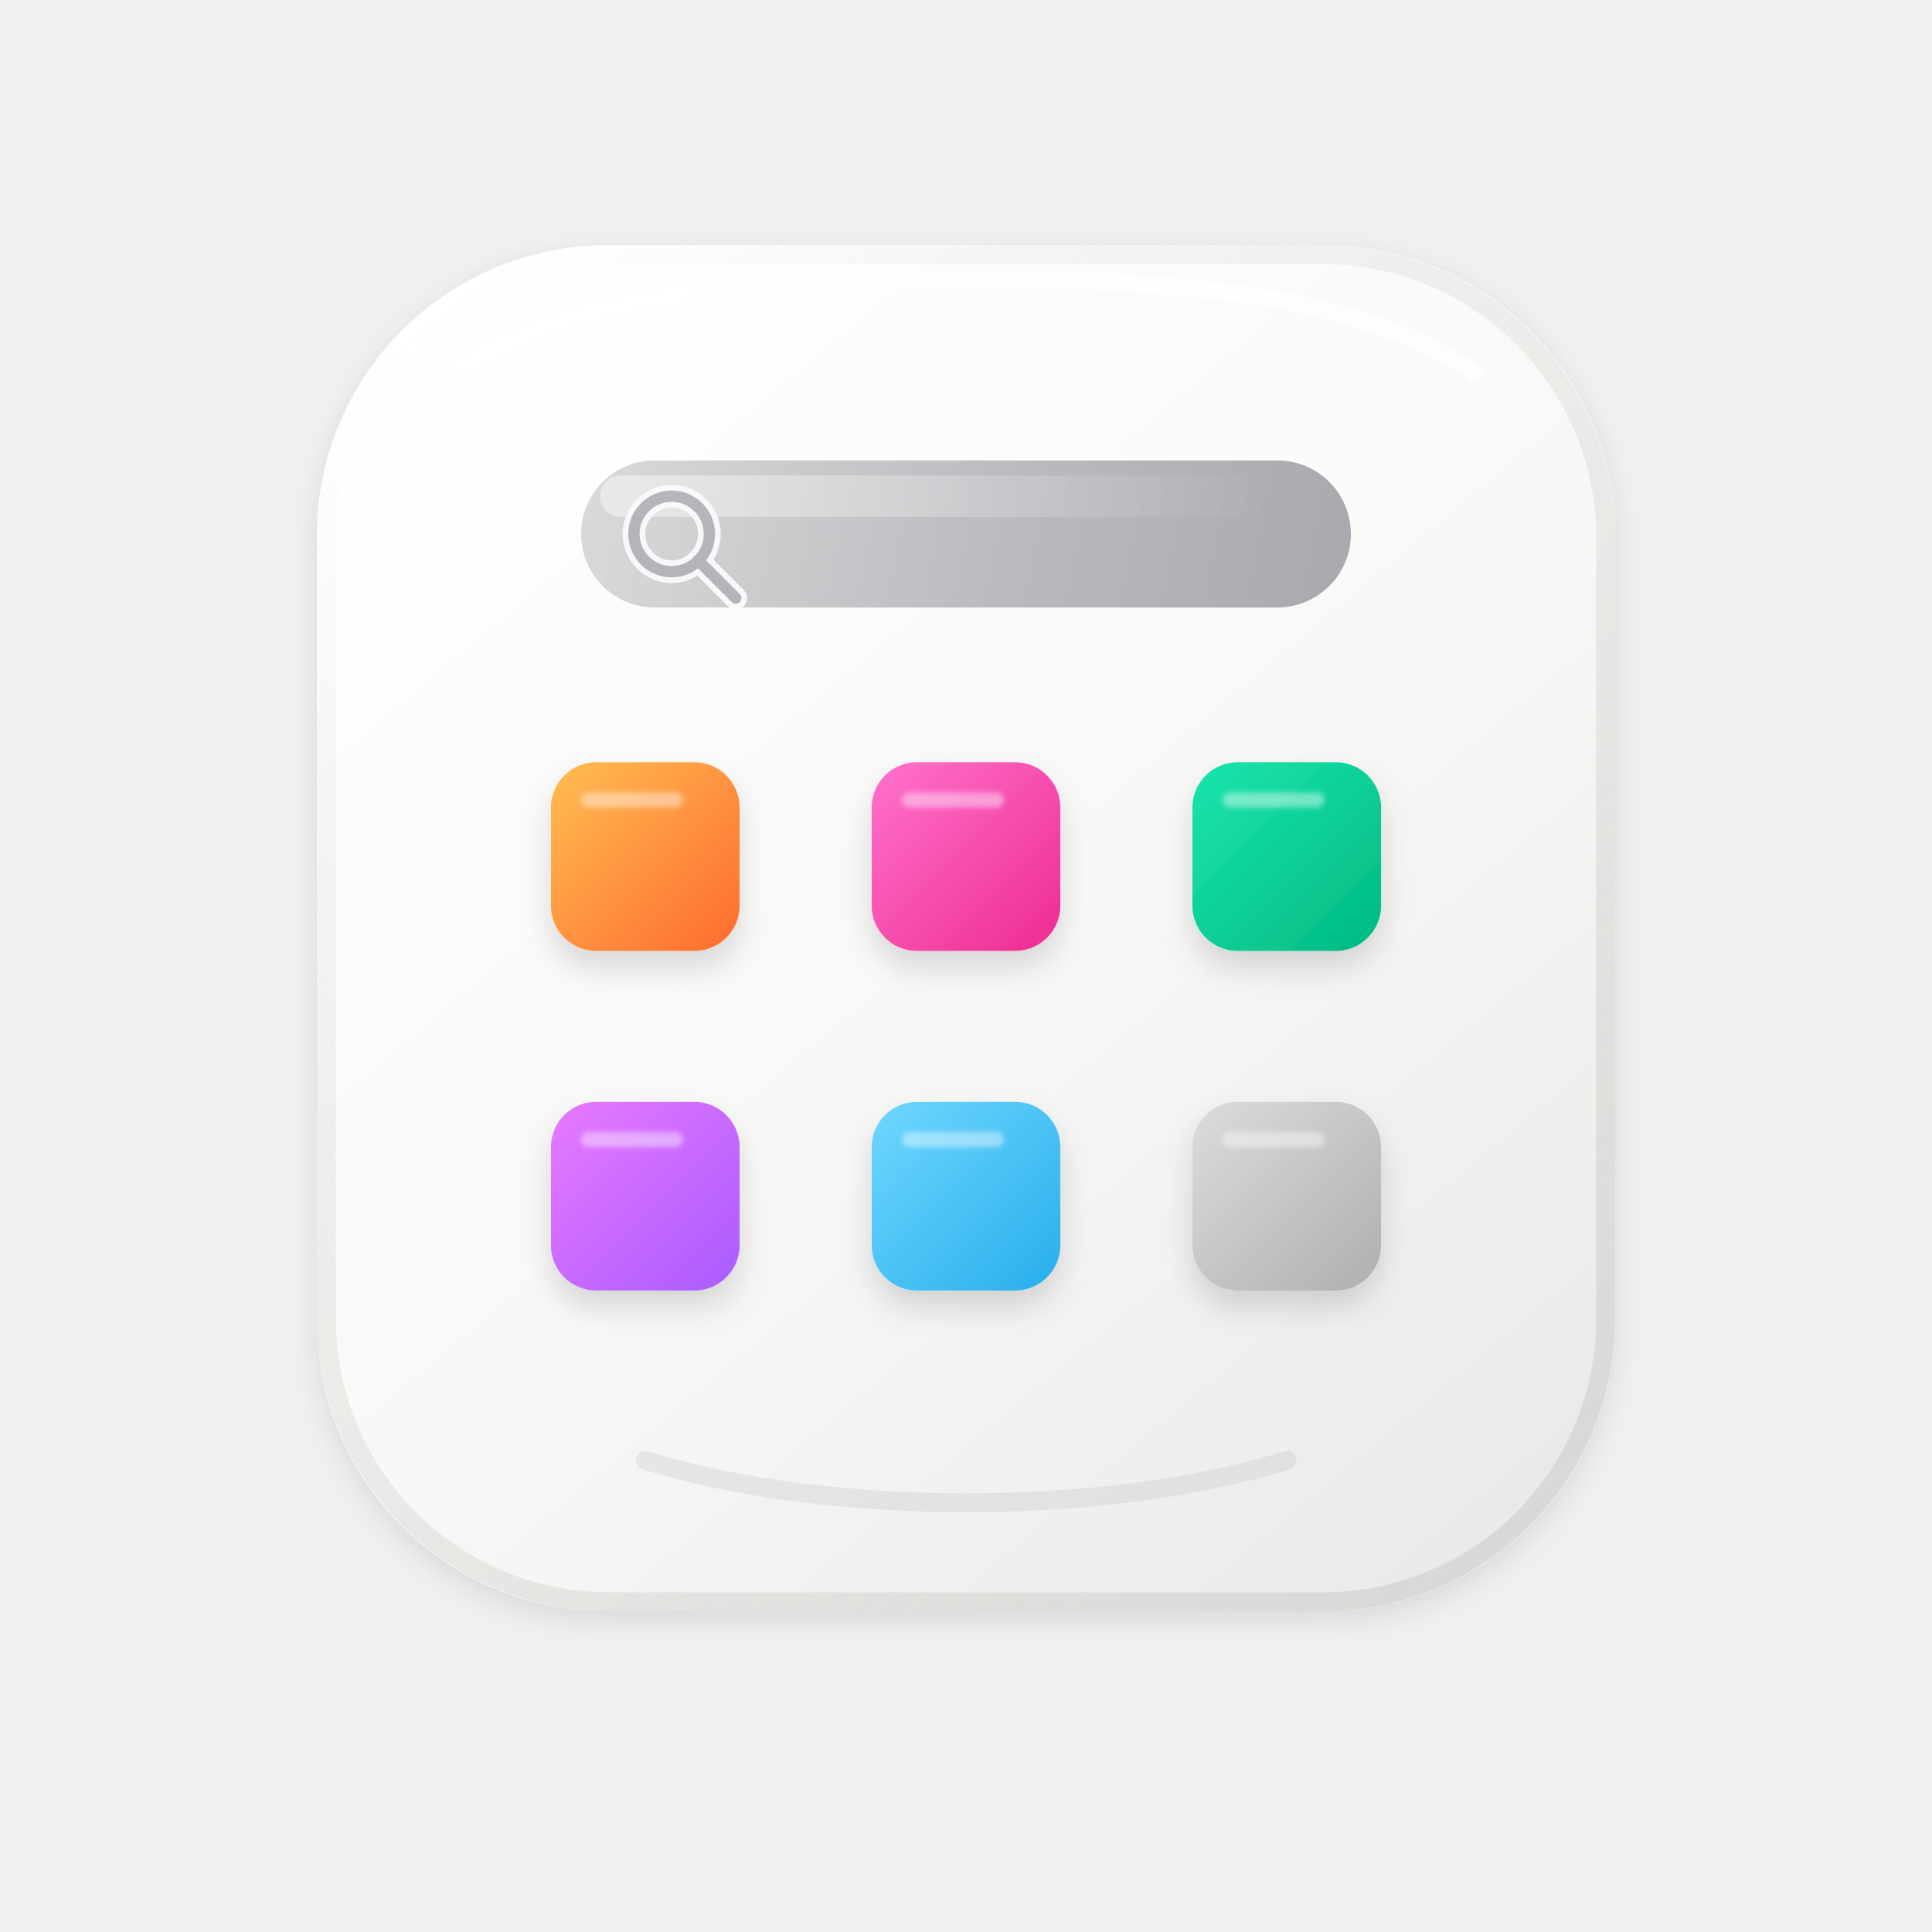
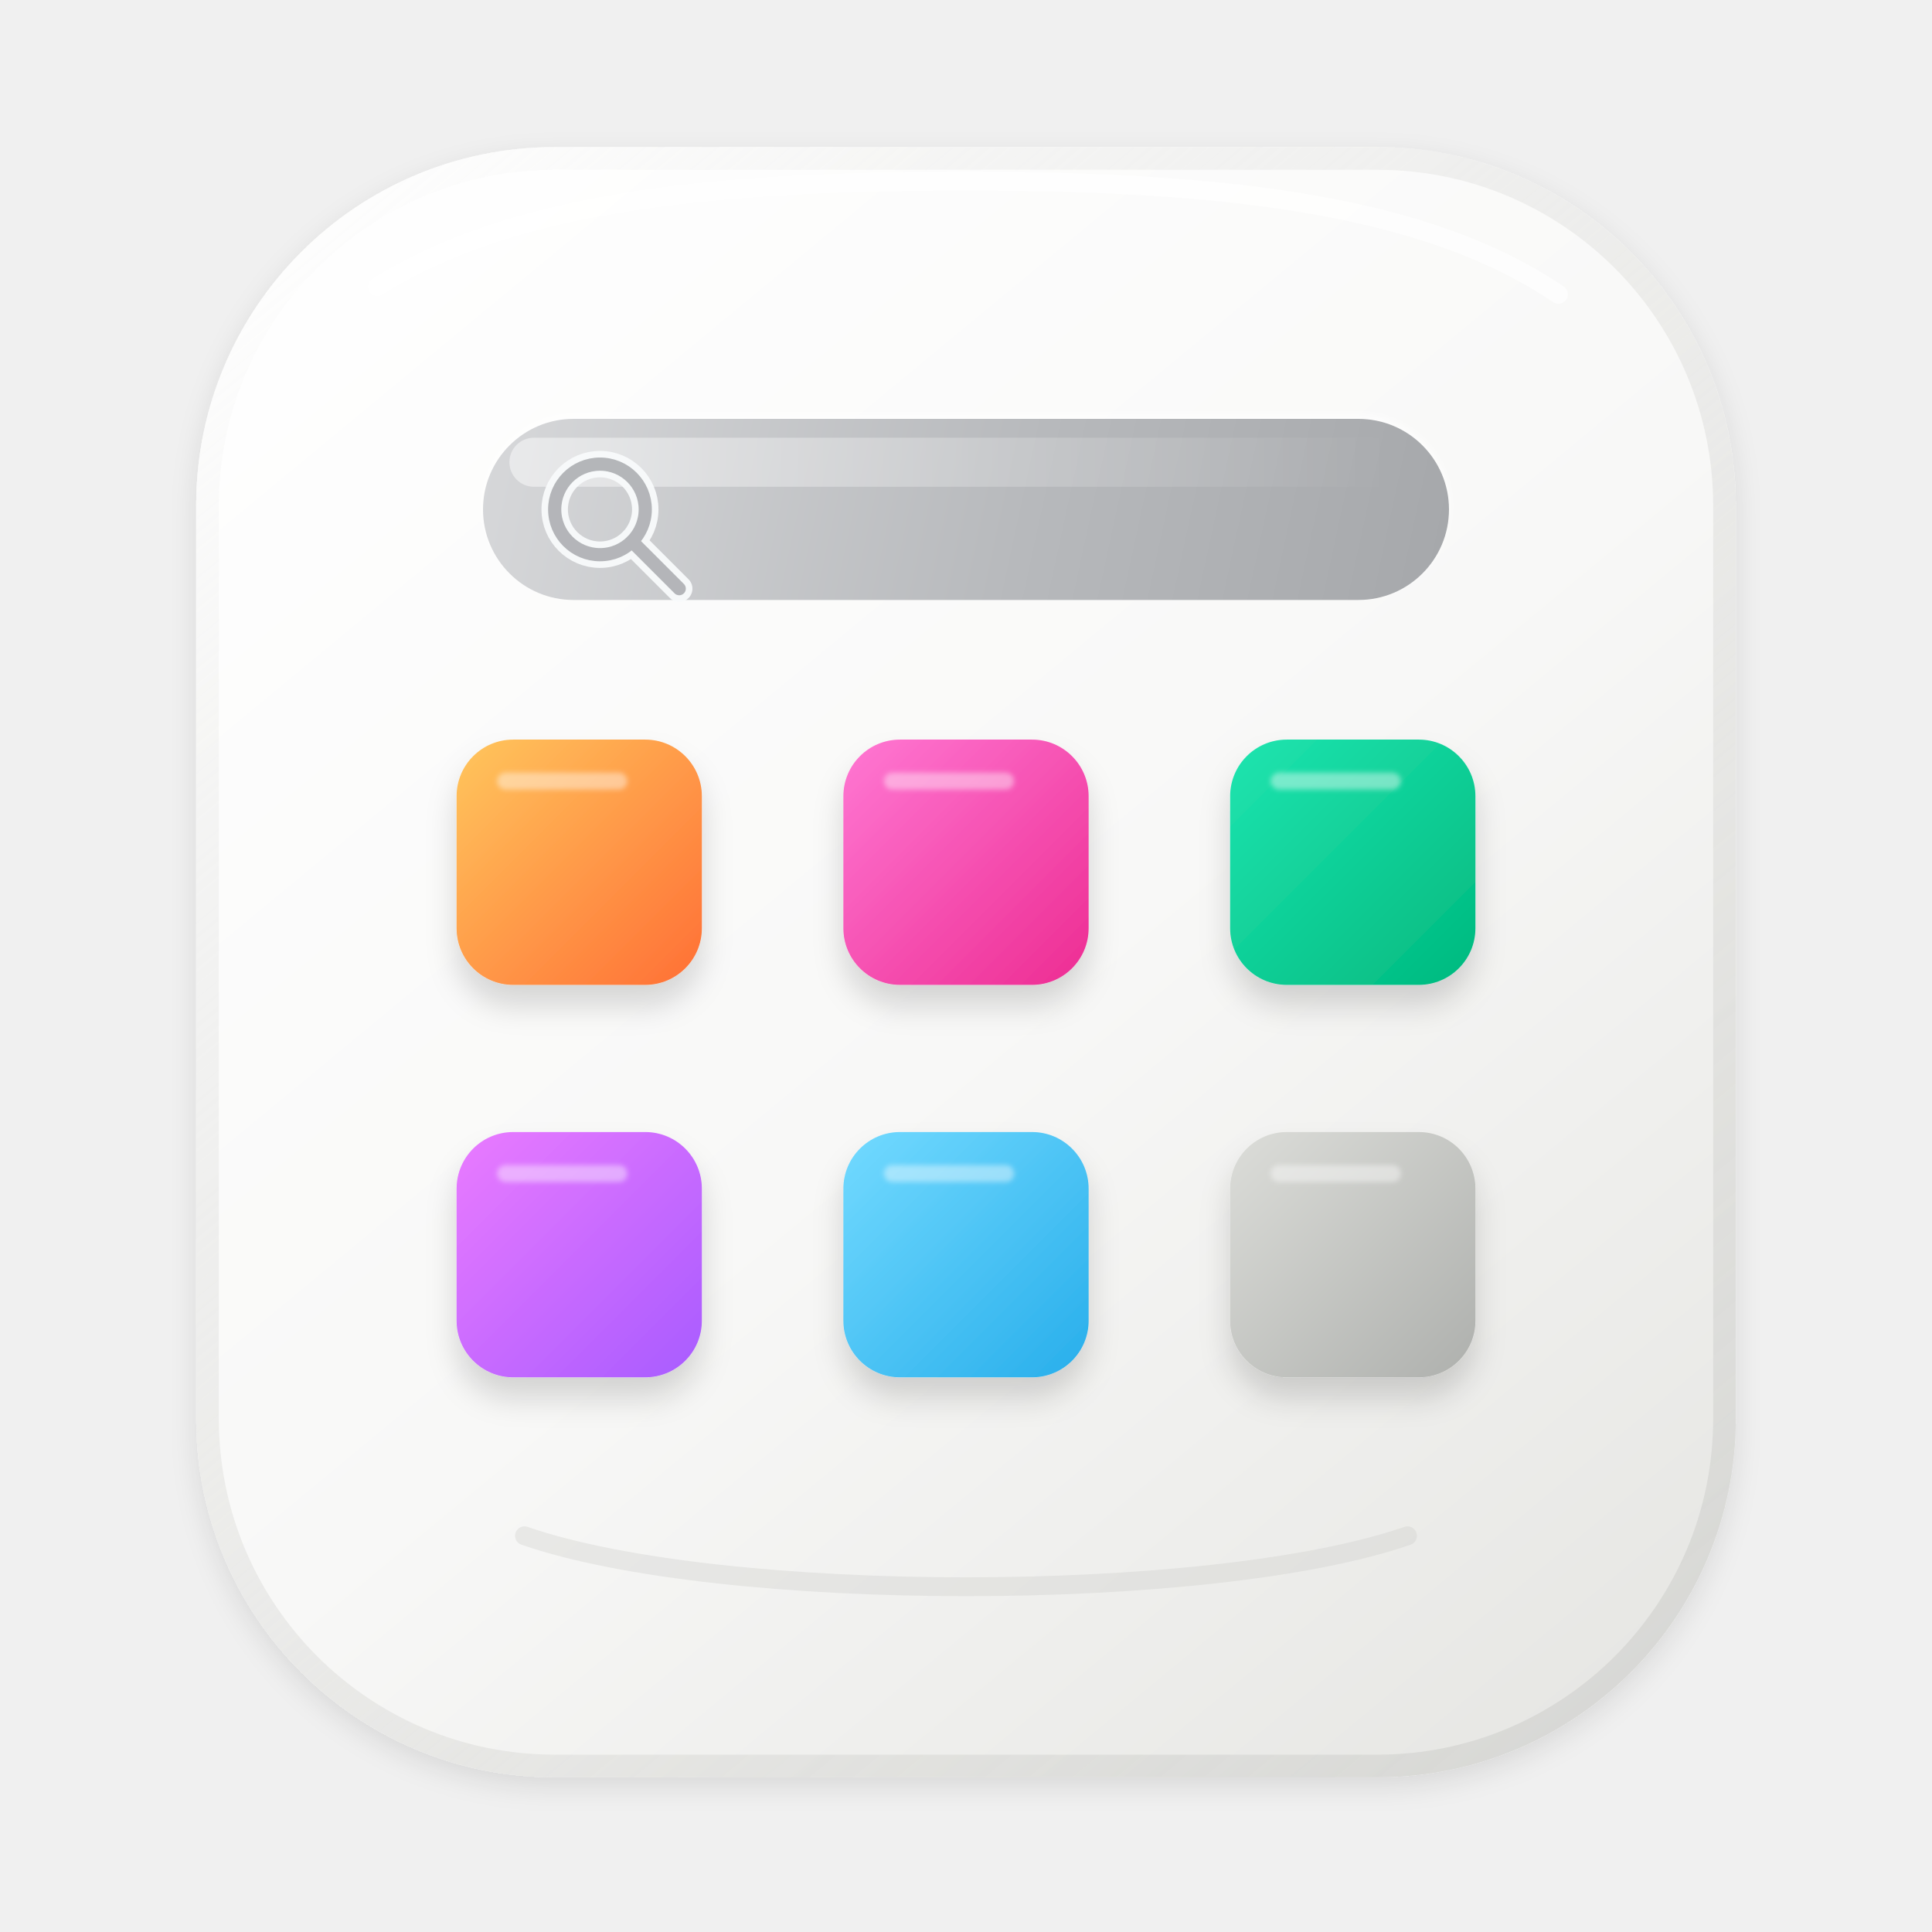
<svg xmlns="http://www.w3.org/2000/svg" width="1024" height="1024" viewBox="0 0 1024 1024" role="img" aria-label="LaunchpadPro logo">
  <defs>
-     <linearGradient id="body" x1="214" y1="146" x2="812" y2="862" gradientUnits="userSpaceOnUse">
+     <linearGradient id="body" x1="158" y1="82" x2="856" y2="926" gradientUnits="userSpaceOnUse">
      <stop offset="0" stop-color="#FFFFFF" />
-       <stop offset="0.52" stop-color="#F8F8F7" />
-       <stop offset="1" stop-color="#E8E8E6" />
+       <stop offset="0.54" stop-color="#F8F8F7" />
+       <stop offset="1" stop-color="#E6E6E3" />
    </linearGradient>
-     <linearGradient id="bodyEdge" x1="242" y1="156" x2="792" y2="846" gradientUnits="userSpaceOnUse">
-       <stop offset="0" stop-color="#FFFFFF" stop-opacity="0.9" />
-       <stop offset="0.62" stop-color="#D8D8D5" stop-opacity="0.52" />
-       <stop offset="1" stop-color="#BFC0BD" stop-opacity="0.42" />
+     <linearGradient id="bodyEdge" x1="158" y1="82" x2="866" y2="938" gradientUnits="userSpaceOnUse">
+       <stop offset="0" stop-color="#FFFFFF" stop-opacity="0.95" />
+       <stop offset="0.66" stop-color="#D9D9D6" stop-opacity="0.48" />
+       <stop offset="1" stop-color="#BFC0BD" stop-opacity="0.38" />
    </linearGradient>
-     <linearGradient id="search" x1="308" y1="240" x2="716" y2="324" gradientUnits="userSpaceOnUse">
-       <stop offset="0" stop-color="#D9DADB" />
-       <stop offset="0.55" stop-color="#B9BBBE" />
-       <stop offset="1" stop-color="#A7A9AC" />
+     <linearGradient id="search" x1="254" y1="214" x2="772" y2="326" gradientUnits="userSpaceOnUse">
+       <stop offset="0" stop-color="#D7D8DA" />
+       <stop offset="0.56" stop-color="#B7B9BC" />
+       <stop offset="1" stop-color="#A5A7AA" />
    </linearGradient>
-     <linearGradient id="searchShine" x1="342" y1="252" x2="672" y2="252" gradientUnits="userSpaceOnUse">
-       <stop offset="0" stop-color="#FFFFFF" stop-opacity="0.52" />
+     <linearGradient id="searchShine" x1="278" y1="226" x2="736" y2="226" gradientUnits="userSpaceOnUse">
+       <stop offset="0" stop-color="#FFFFFF" stop-opacity="0.56" />
      <stop offset="1" stop-color="#FFFFFF" stop-opacity="0" />
    </linearGradient>
-     <linearGradient id="orangeTile" x1="292" y1="404" x2="392" y2="504" gradientUnits="userSpaceOnUse">
-       <stop offset="0" stop-color="#FFBE52" />
-       <stop offset="1" stop-color="#FF6A2F" />
+     <linearGradient id="orangeTile" x1="242" y1="392" x2="372" y2="522" gradientUnits="userSpaceOnUse">
+       <stop offset="0" stop-color="#FFC65D" />
+       <stop offset="1" stop-color="#FF6F35" />
    </linearGradient>
-     <linearGradient id="pinkTile" x1="462" y1="404" x2="562" y2="504" gradientUnits="userSpaceOnUse">
-       <stop offset="0" stop-color="#FF72CD" />
-       <stop offset="1" stop-color="#EE2B91" />
+     <linearGradient id="pinkTile" x1="447" y1="392" x2="577" y2="522" gradientUnits="userSpaceOnUse">
+       <stop offset="0" stop-color="#FF78D3" />
+       <stop offset="1" stop-color="#ED2C92" />
    </linearGradient>
-     <linearGradient id="greenTile" x1="632" y1="404" x2="732" y2="504" gradientUnits="userSpaceOnUse">
-       <stop offset="0" stop-color="#1BE5AD" />
-       <stop offset="1" stop-color="#00B981" />
+     <linearGradient id="greenTile" x1="652" y1="392" x2="782" y2="522" gradientUnits="userSpaceOnUse">
+       <stop offset="0" stop-color="#1FE5B0" />
+       <stop offset="1" stop-color="#00B97E" />
    </linearGradient>
-     <linearGradient id="violetTile" x1="292" y1="584" x2="392" y2="684" gradientUnits="userSpaceOnUse">
-       <stop offset="0" stop-color="#E879FF" />
-       <stop offset="1" stop-color="#A95BFF" />
+     <linearGradient id="violetTile" x1="242" y1="600" x2="372" y2="730" gradientUnits="userSpaceOnUse">
+       <stop offset="0" stop-color="#EA7BFF" />
+       <stop offset="1" stop-color="#A85BFF" />
    </linearGradient>
-     <linearGradient id="blueTile" x1="462" y1="584" x2="562" y2="684" gradientUnits="userSpaceOnUse">
-       <stop offset="0" stop-color="#70D7FF" />
+     <linearGradient id="blueTile" x1="447" y1="600" x2="577" y2="730" gradientUnits="userSpaceOnUse">
+       <stop offset="0" stop-color="#73DAFF" />
      <stop offset="1" stop-color="#27AEEB" />
    </linearGradient>
-     <linearGradient id="grayTile" x1="632" y1="584" x2="732" y2="684" gradientUnits="userSpaceOnUse">
-       <stop offset="0" stop-color="#DCDDDA" />
+     <linearGradient id="grayTile" x1="652" y1="600" x2="782" y2="730" gradientUnits="userSpaceOnUse">
+       <stop offset="0" stop-color="#DCDDD9" />
      <stop offset="1" stop-color="#AEB0AD" />
    </linearGradient>
-     <filter id="bodyShadow" x="-14%" y="-12%" width="128%" height="134%">
-       <feDropShadow dx="0" dy="26" stdDeviation="28" flood-color="#000000" flood-opacity="0.25" />
+     <filter id="bodyShadow" x="-12%" y="-11%" width="124%" height="130%">
+       <feDropShadow dx="0" dy="30" stdDeviation="28" flood-color="#000000" flood-opacity="0.25" />
      <feDropShadow dx="0" dy="5" stdDeviation="7" flood-color="#000000" flood-opacity="0.1" />
    </filter>
    <filter id="softInset" x="-10%" y="-10%" width="120%" height="130%">
      <feDropShadow dx="0" dy="3" stdDeviation="3" flood-color="#000000" flood-opacity="0.16" />
-       <feDropShadow dx="0" dy="-2" stdDeviation="2" flood-color="#FFFFFF" flood-opacity="0.76" />
+       <feDropShadow dx="0" dy="-2" stdDeviation="2" flood-color="#FFFFFF" flood-opacity="0.78" />
    </filter>
-     <filter id="tileShadow" x="-34%" y="-34%" width="168%" height="178%">
-       <feDropShadow dx="0" dy="9" stdDeviation="8" flood-color="#000000" flood-opacity="0.14" />
+     <filter id="tileShadow" x="-30%" y="-30%" width="160%" height="170%">
+       <feDropShadow dx="0" dy="11" stdDeviation="8" flood-color="#000000" flood-opacity="0.15" />
    </filter>
    <filter id="tinyHighlight" x="-20%" y="-20%" width="140%" height="140%">
-       <feGaussianBlur stdDeviation="1.2" />
+       <feGaussianBlur stdDeviation="1.4" />
    </filter>
  </defs>
  <rect width="1024" height="1024" fill="none" />
  <g filter="url(#bodyShadow)">
-     <rect x="168" y="130" width="688" height="724" rx="154" fill="url(#body)" />
-     <rect x="173" y="135" width="678" height="714" rx="150" fill="none" stroke="url(#bodyEdge)" stroke-width="10" />
+     <rect x="104" y="78" width="816" height="864" rx="190" fill="url(#body)" />
+     <rect x="110" y="84" width="804" height="852" rx="184" fill="none" stroke="url(#bodyEdge)" stroke-width="12" />
  </g>
-   <path d="M246 194C306 156 394 148 512 148C634 148 724 158 782 198" fill="none" stroke="#FFFFFF" stroke-width="9" stroke-linecap="round" opacity="0.64" />
+   <path d="M200 152C270 108 372 96 512 96C656 96 758 110 826 156" fill="none" stroke="#FFFFFF" stroke-width="10" stroke-linecap="round" opacity="0.66" />
  <g filter="url(#softInset)">
-     <rect x="308" y="244" width="408" height="78" rx="39" fill="url(#search)" />
-     <rect x="318" y="252" width="388" height="22" rx="11" fill="url(#searchShine)" opacity="0.82" />
+     <rect x="256" y="222" width="512" height="96" rx="48" fill="url(#search)" />
+     <rect x="270" y="232" width="484" height="26" rx="13" fill="url(#searchShine)" opacity="0.84" />
  </g>
-   <g fill="none" stroke="#F8FAFB" stroke-width="12" stroke-linecap="round" stroke-linejoin="round" opacity="0.96">
-     <circle cx="356" cy="283" r="20" />
-     <path d="M370 297L390 317" />
+   <g fill="none" stroke="#F8FAFB" stroke-width="14" stroke-linecap="round" stroke-linejoin="round" opacity="0.96">
+     <circle cx="318" cy="270" r="24" />
+     <path d="M335 287L360 312" />
  </g>
-   <g fill="none" stroke="#8A8D91" stroke-width="6" stroke-linecap="round" stroke-linejoin="round" opacity="0.62">
-     <circle cx="356" cy="283" r="20" />
-     <path d="M370 297L390 317" />
+   <g fill="none" stroke="#8A8D91" stroke-width="7" stroke-linecap="round" stroke-linejoin="round" opacity="0.62">
+     <circle cx="318" cy="270" r="24" />
+     <path d="M335 287L360 312" />
  </g>
  <g filter="url(#tileShadow)">
-     <rect x="292" y="404" width="100" height="100" rx="24" fill="url(#orangeTile)" />
-     <rect x="462" y="404" width="100" height="100" rx="24" fill="url(#pinkTile)" />
-     <rect x="632" y="404" width="100" height="100" rx="24" fill="url(#greenTile)" />
-     <rect x="292" y="584" width="100" height="100" rx="24" fill="url(#violetTile)" />
-     <rect x="462" y="584" width="100" height="100" rx="24" fill="url(#blueTile)" />
-     <rect x="632" y="584" width="100" height="100" rx="24" fill="url(#grayTile)" />
+     <rect x="242" y="392" width="130" height="130" rx="30" fill="url(#orangeTile)" />
+     <rect x="447" y="392" width="130" height="130" rx="30" fill="url(#pinkTile)" />
+     <rect x="652" y="392" width="130" height="130" rx="30" fill="url(#greenTile)" />
+     <rect x="242" y="600" width="130" height="130" rx="30" fill="url(#violetTile)" />
+     <rect x="447" y="600" width="130" height="130" rx="30" fill="url(#blueTile)" />
+     <rect x="652" y="600" width="130" height="130" rx="30" fill="url(#grayTile)" />
  </g>
  <g opacity="0.42" filter="url(#tinyHighlight)">
-     <path d="M312 424H358" stroke="#FFFFFF" stroke-width="8" stroke-linecap="round" />
-     <path d="M482 424H528" stroke="#FFFFFF" stroke-width="8" stroke-linecap="round" />
-     <path d="M652 424H698" stroke="#FFFFFF" stroke-width="8" stroke-linecap="round" />
-     <path d="M312 604H358" stroke="#FFFFFF" stroke-width="8" stroke-linecap="round" />
-     <path d="M482 604H528" stroke="#FFFFFF" stroke-width="8" stroke-linecap="round" />
-     <path d="M652 604H698" stroke="#FFFFFF" stroke-width="8" stroke-linecap="round" />
+     <path d="M268 414H328" stroke="#FFFFFF" stroke-width="9" stroke-linecap="round" />
+     <path d="M473 414H533" stroke="#FFFFFF" stroke-width="9" stroke-linecap="round" />
+     <path d="M678 414H738" stroke="#FFFFFF" stroke-width="9" stroke-linecap="round" />
+     <path d="M268 622H328" stroke="#FFFFFF" stroke-width="9" stroke-linecap="round" />
+     <path d="M473 622H533" stroke="#FFFFFF" stroke-width="9" stroke-linecap="round" />
+     <path d="M678 622H738" stroke="#FFFFFF" stroke-width="9" stroke-linecap="round" />
  </g>
-   <path d="M342 774C438 804 586 804 682 774" fill="none" stroke="#C8C9C6" stroke-width="10" stroke-linecap="round" opacity="0.34" />
+   <path d="M278 814C382 850 642 850 746 814" fill="none" stroke="#C8C9C6" stroke-width="10" stroke-linecap="round" opacity="0.32" />
</svg>
